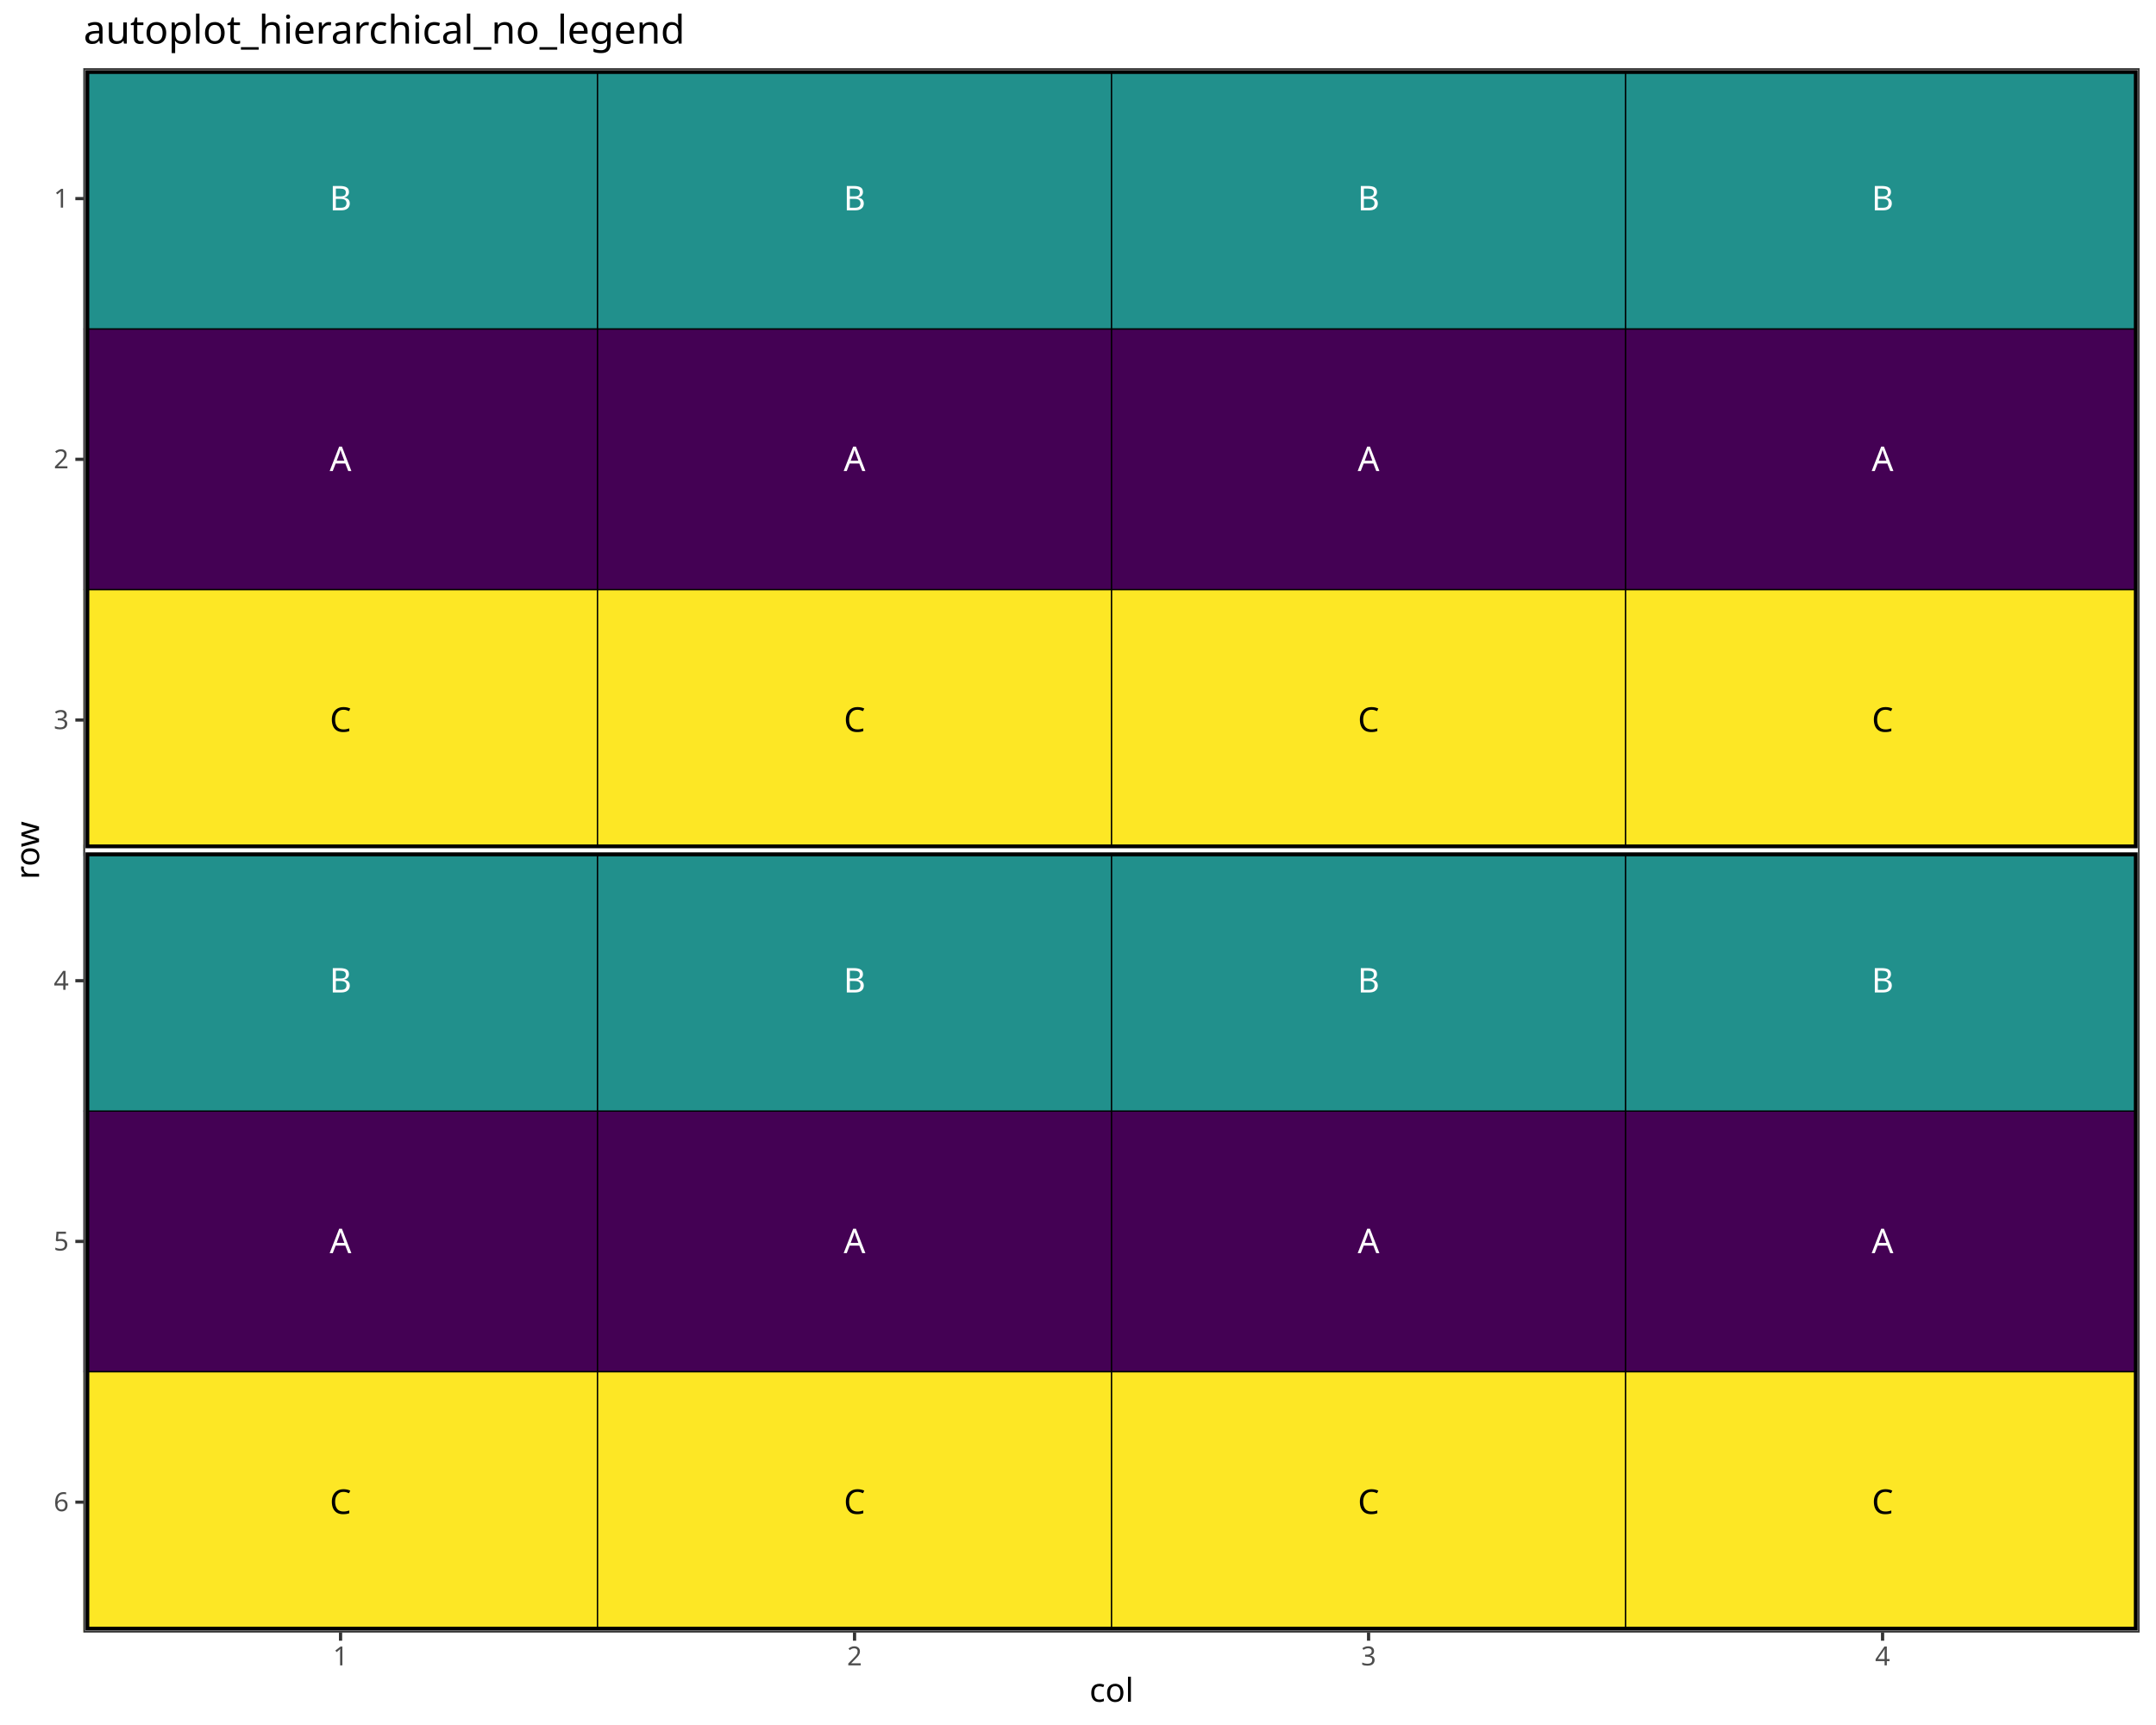
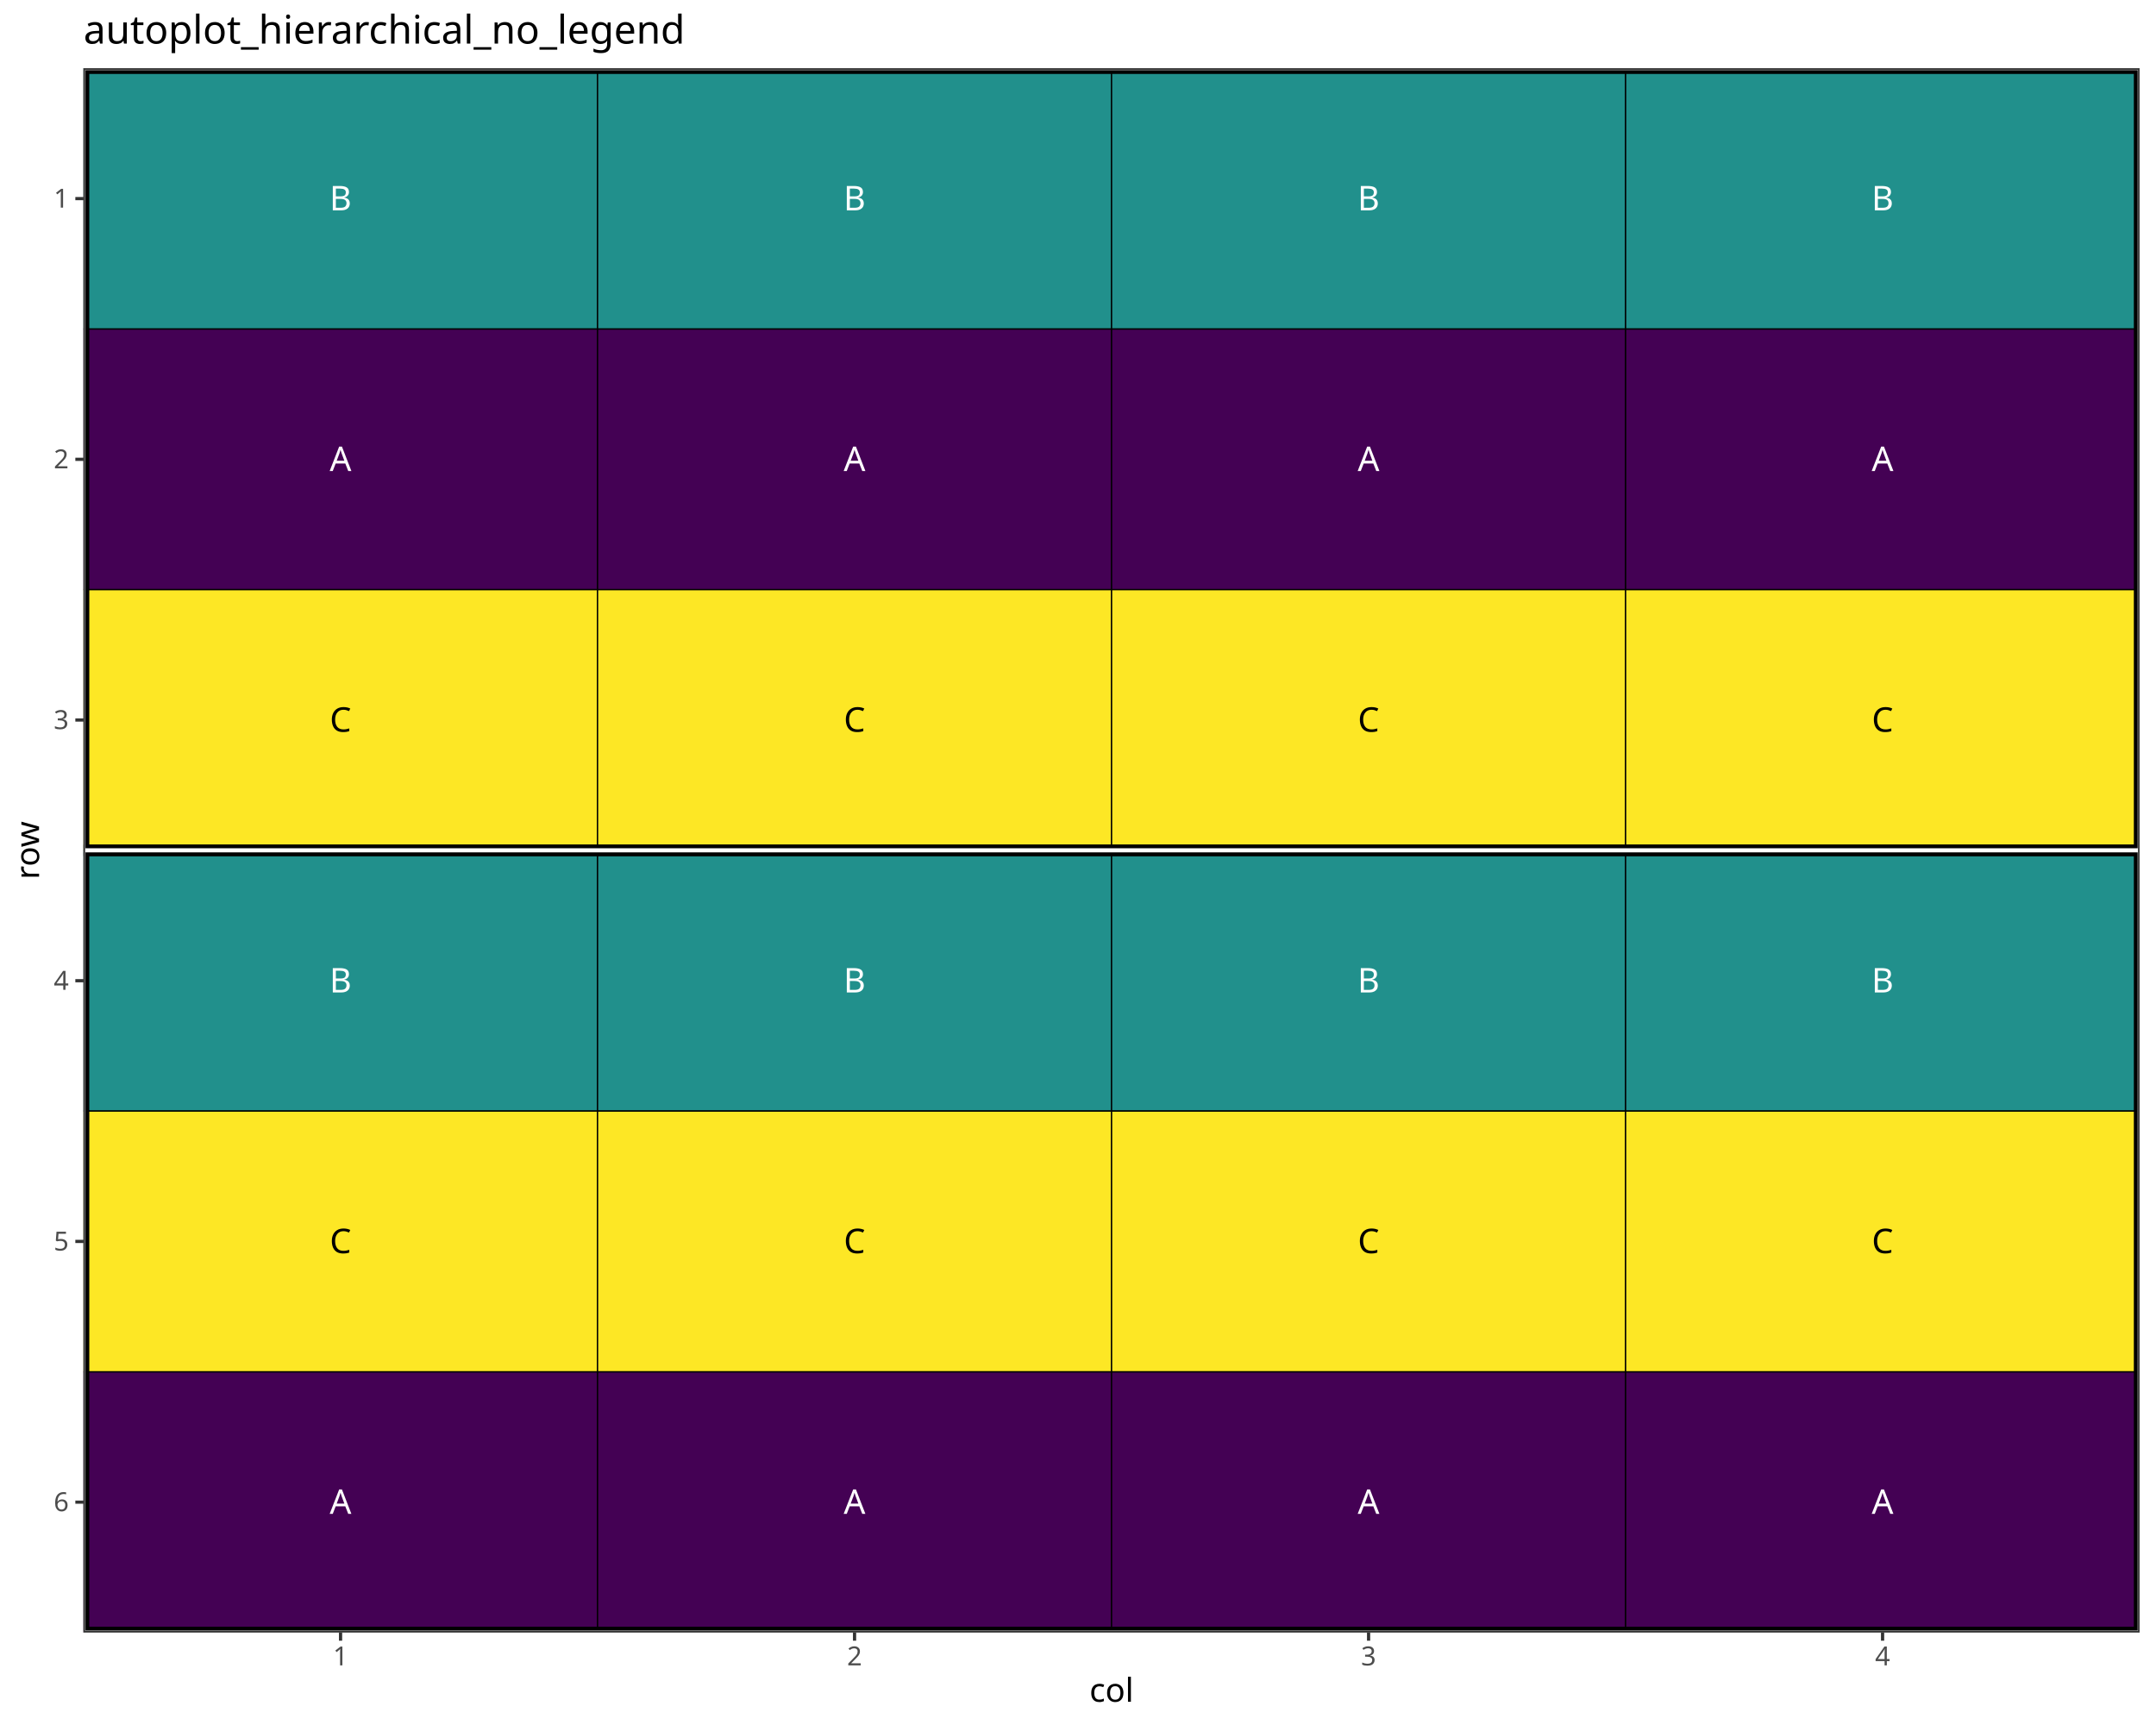
<svg xmlns="http://www.w3.org/2000/svg" class="svglite" data-engine-version="2.0" width="720.00pt" height="576.00pt" viewBox="0 0 720.00 576.00">
  <defs>
    <style type="text/css">
    .svglite line, .svglite polyline, .svglite polygon, .svglite path, .svglite rect, .svglite circle {
      fill: none;
      stroke: #000000;
      stroke-linecap: round;
      stroke-linejoin: round;
      stroke-miterlimit: 10.00;
    }
  </style>
  </defs>
  <rect width="100%" height="100%" style="stroke: none; fill: #FFFFFF;" />
  <defs>
    <clipPath id="cpMC4wMHw3MjAuMDB8MC4wMHw1NzYuMDA=">
      <rect x="0.00" y="0.00" width="720.00" height="576.00" />
    </clipPath>
  </defs>
  <g clip-path="url(#cpMC4wMHw3MjAuMDB8MC4wMHw1NzYuMDA=)">
    <rect x="0.00" y="0.00" width="720.00" height="576.00" style="stroke-width: 1.07; stroke: #FFFFFF; fill: #FFFFFF;" />
  </g>
  <defs>
    <clipPath id="cpMjcuOTB8NzE0LjUyfDIyLjc4fDU0NS4xMQ==">
      <rect x="27.90" y="22.78" width="686.62" height="522.33" />
    </clipPath>
  </defs>
  <g clip-path="url(#cpMjcuOTB8NzE0LjUyfDIyLjc4fDU0NS4xMQ==)">
    <rect x="27.90" y="22.78" width="686.62" height="522.33" style="stroke-width: 1.07; stroke: none; fill: #FFFFFF;" />
    <polyline points="27.90,22.78 714.52,22.78 " style="stroke-width: 0.53; stroke: #EBEBEB; stroke-linecap: butt;" />
    <polyline points="27.90,109.84 714.52,109.84 " style="stroke-width: 0.53; stroke: #EBEBEB; stroke-linecap: butt;" />
    <polyline points="27.90,196.89 714.52,196.89 " style="stroke-width: 0.53; stroke: #EBEBEB; stroke-linecap: butt;" />
    <polyline points="27.90,283.95 714.52,283.95 " style="stroke-width: 0.53; stroke: #EBEBEB; stroke-linecap: butt;" />
    <polyline points="27.90,371.00 714.52,371.00 " style="stroke-width: 0.53; stroke: #EBEBEB; stroke-linecap: butt;" />
    <polyline points="27.90,458.06 714.52,458.06 " style="stroke-width: 0.53; stroke: #EBEBEB; stroke-linecap: butt;" />
    <polyline points="27.90,545.11 714.52,545.11 " style="stroke-width: 0.53; stroke: #EBEBEB; stroke-linecap: butt;" />
    <polyline points="27.90,545.11 27.90,22.78 " style="stroke-width: 0.53; stroke: #EBEBEB; stroke-linecap: butt;" />
    <polyline points="199.55,545.11 199.55,22.78 " style="stroke-width: 0.53; stroke: #EBEBEB; stroke-linecap: butt;" />
    <polyline points="371.21,545.11 371.21,22.78 " style="stroke-width: 0.53; stroke: #EBEBEB; stroke-linecap: butt;" />
    <polyline points="542.87,545.11 542.87,22.78 " style="stroke-width: 0.53; stroke: #EBEBEB; stroke-linecap: butt;" />
    <polyline points="714.52,545.11 714.52,22.78 " style="stroke-width: 0.53; stroke: #EBEBEB; stroke-linecap: butt;" />
    <polyline points="27.90,66.31 714.52,66.31 " style="stroke-width: 1.07; stroke: #EBEBEB; stroke-linecap: butt;" />
    <polyline points="27.90,153.37 714.52,153.37 " style="stroke-width: 1.07; stroke: #EBEBEB; stroke-linecap: butt;" />
    <polyline points="27.90,240.42 714.52,240.42 " style="stroke-width: 1.07; stroke: #EBEBEB; stroke-linecap: butt;" />
    <polyline points="27.90,327.48 714.52,327.48 " style="stroke-width: 1.07; stroke: #EBEBEB; stroke-linecap: butt;" />
    <polyline points="27.90,414.53 714.52,414.53 " style="stroke-width: 1.07; stroke: #EBEBEB; stroke-linecap: butt;" />
    <polyline points="27.90,501.59 714.52,501.59 " style="stroke-width: 1.07; stroke: #EBEBEB; stroke-linecap: butt;" />
    <polyline points="113.73,545.11 113.73,22.78 " style="stroke-width: 1.07; stroke: #EBEBEB; stroke-linecap: butt;" />
    <polyline points="285.38,545.11 285.38,22.78 " style="stroke-width: 1.07; stroke: #EBEBEB; stroke-linecap: butt;" />
    <polyline points="457.04,545.11 457.04,22.78 " style="stroke-width: 1.07; stroke: #EBEBEB; stroke-linecap: butt;" />
    <polyline points="628.69,545.11 628.69,22.78 " style="stroke-width: 1.07; stroke: #EBEBEB; stroke-linecap: butt;" />
    <rect x="27.90" y="109.84" width="171.66" height="87.05" style="stroke-width: 0.43; stroke-linecap: butt; stroke-linejoin: miter; fill: #440154;" />
    <rect x="199.55" y="109.84" width="171.66" height="87.05" style="stroke-width: 0.43; stroke-linecap: butt; stroke-linejoin: miter; fill: #440154;" />
    <rect x="371.21" y="109.84" width="171.66" height="87.05" style="stroke-width: 0.43; stroke-linecap: butt; stroke-linejoin: miter; fill: #440154;" />
    <rect x="542.87" y="109.84" width="171.66" height="87.05" style="stroke-width: 0.43; stroke-linecap: butt; stroke-linejoin: miter; fill: #440154;" />
-     <rect x="27.90" y="371.00" width="171.66" height="87.05" style="stroke-width: 0.43; stroke-linecap: butt; stroke-linejoin: miter; fill: #440154;" />
-     <rect x="199.55" y="371.00" width="171.66" height="87.05" style="stroke-width: 0.43; stroke-linecap: butt; stroke-linejoin: miter; fill: #440154;" />
-     <rect x="371.21" y="371.00" width="171.66" height="87.05" style="stroke-width: 0.43; stroke-linecap: butt; stroke-linejoin: miter; fill: #440154;" />
-     <rect x="542.87" y="371.00" width="171.66" height="87.05" style="stroke-width: 0.43; stroke-linecap: butt; stroke-linejoin: miter; fill: #440154;" />
+     <rect x="27.90" y="458.06" width="171.66" height="87.05" style="stroke-width: 0.43; stroke-linecap: butt; stroke-linejoin: miter; fill: #440154;" />
+     <rect x="199.55" y="458.06" width="171.66" height="87.05" style="stroke-width: 0.43; stroke-linecap: butt; stroke-linejoin: miter; fill: #440154;" />
+     <rect x="371.21" y="458.06" width="171.66" height="87.05" style="stroke-width: 0.43; stroke-linecap: butt; stroke-linejoin: miter; fill: #440154;" />
+     <rect x="542.87" y="458.06" width="171.66" height="87.05" style="stroke-width: 0.43; stroke-linecap: butt; stroke-linejoin: miter; fill: #440154;" />
    <rect x="27.90" y="22.78" width="171.66" height="87.05" style="stroke-width: 0.43; stroke-linecap: butt; stroke-linejoin: miter; fill: #21908C;" />
    <rect x="199.55" y="22.78" width="171.66" height="87.05" style="stroke-width: 0.43; stroke-linecap: butt; stroke-linejoin: miter; fill: #21908C;" />
    <rect x="371.21" y="22.78" width="171.66" height="87.05" style="stroke-width: 0.43; stroke-linecap: butt; stroke-linejoin: miter; fill: #21908C;" />
    <rect x="542.87" y="22.78" width="171.66" height="87.05" style="stroke-width: 0.43; stroke-linecap: butt; stroke-linejoin: miter; fill: #21908C;" />
    <rect x="27.90" y="283.95" width="171.66" height="87.05" style="stroke-width: 0.43; stroke-linecap: butt; stroke-linejoin: miter; fill: #21908C;" />
    <rect x="199.55" y="283.95" width="171.66" height="87.05" style="stroke-width: 0.43; stroke-linecap: butt; stroke-linejoin: miter; fill: #21908C;" />
    <rect x="371.21" y="283.95" width="171.66" height="87.05" style="stroke-width: 0.43; stroke-linecap: butt; stroke-linejoin: miter; fill: #21908C;" />
    <rect x="542.87" y="283.95" width="171.66" height="87.05" style="stroke-width: 0.43; stroke-linecap: butt; stroke-linejoin: miter; fill: #21908C;" />
    <rect x="27.90" y="196.89" width="171.66" height="87.05" style="stroke-width: 0.43; stroke-linecap: butt; stroke-linejoin: miter; fill: #FDE725;" />
    <rect x="199.55" y="196.89" width="171.66" height="87.05" style="stroke-width: 0.43; stroke-linecap: butt; stroke-linejoin: miter; fill: #FDE725;" />
    <rect x="371.21" y="196.89" width="171.66" height="87.05" style="stroke-width: 0.43; stroke-linecap: butt; stroke-linejoin: miter; fill: #FDE725;" />
    <rect x="542.87" y="196.89" width="171.66" height="87.05" style="stroke-width: 0.43; stroke-linecap: butt; stroke-linejoin: miter; fill: #FDE725;" />
-     <rect x="27.90" y="458.06" width="171.66" height="87.05" style="stroke-width: 0.43; stroke-linecap: butt; stroke-linejoin: miter; fill: #FDE725;" />
-     <rect x="199.55" y="458.06" width="171.66" height="87.05" style="stroke-width: 0.43; stroke-linecap: butt; stroke-linejoin: miter; fill: #FDE725;" />
-     <rect x="371.21" y="458.06" width="171.66" height="87.05" style="stroke-width: 0.43; stroke-linecap: butt; stroke-linejoin: miter; fill: #FDE725;" />
-     <rect x="542.87" y="458.06" width="171.66" height="87.05" style="stroke-width: 0.43; stroke-linecap: butt; stroke-linejoin: miter; fill: #FDE725;" />
+     <rect x="27.90" y="371.00" width="171.66" height="87.05" style="stroke-width: 0.43; stroke-linecap: butt; stroke-linejoin: miter; fill: #FDE725;" />
+     <rect x="199.55" y="371.00" width="171.66" height="87.05" style="stroke-width: 0.43; stroke-linecap: butt; stroke-linejoin: miter; fill: #FDE725;" />
+     <rect x="371.21" y="371.00" width="171.66" height="87.05" style="stroke-width: 0.43; stroke-linecap: butt; stroke-linejoin: miter; fill: #FDE725;" />
+     <rect x="542.87" y="371.00" width="171.66" height="87.05" style="stroke-width: 0.43; stroke-linecap: butt; stroke-linejoin: miter; fill: #FDE725;" />
    <text x="113.73" y="157.28" text-anchor="middle" style="font-size: 11.38px; fill: #FFFFFF; font-family: sans;" textLength="7.59px" lengthAdjust="spacingAndGlyphs">A</text>
    <text x="285.38" y="157.28" text-anchor="middle" style="font-size: 11.38px; fill: #FFFFFF; font-family: sans;" textLength="7.59px" lengthAdjust="spacingAndGlyphs">A</text>
    <text x="457.04" y="157.28" text-anchor="middle" style="font-size: 11.38px; fill: #FFFFFF; font-family: sans;" textLength="7.59px" lengthAdjust="spacingAndGlyphs">A</text>
    <text x="628.69" y="157.28" text-anchor="middle" style="font-size: 11.38px; fill: #FFFFFF; font-family: sans;" textLength="7.59px" lengthAdjust="spacingAndGlyphs">A</text>
-     <text x="113.73" y="418.45" text-anchor="middle" style="font-size: 11.38px; fill: #FFFFFF; font-family: sans;" textLength="7.59px" lengthAdjust="spacingAndGlyphs">A</text>
-     <text x="285.38" y="418.45" text-anchor="middle" style="font-size: 11.38px; fill: #FFFFFF; font-family: sans;" textLength="7.59px" lengthAdjust="spacingAndGlyphs">A</text>
-     <text x="457.04" y="418.45" text-anchor="middle" style="font-size: 11.38px; fill: #FFFFFF; font-family: sans;" textLength="7.59px" lengthAdjust="spacingAndGlyphs">A</text>
-     <text x="628.69" y="418.45" text-anchor="middle" style="font-size: 11.38px; fill: #FFFFFF; font-family: sans;" textLength="7.59px" lengthAdjust="spacingAndGlyphs">A</text>
+     <text x="113.73" y="505.50" text-anchor="middle" style="font-size: 11.38px; fill: #FFFFFF; font-family: sans;" textLength="7.59px" lengthAdjust="spacingAndGlyphs">A</text>
+     <text x="285.38" y="505.50" text-anchor="middle" style="font-size: 11.38px; fill: #FFFFFF; font-family: sans;" textLength="7.59px" lengthAdjust="spacingAndGlyphs">A</text>
+     <text x="457.04" y="505.50" text-anchor="middle" style="font-size: 11.38px; fill: #FFFFFF; font-family: sans;" textLength="7.59px" lengthAdjust="spacingAndGlyphs">A</text>
+     <text x="628.69" y="505.50" text-anchor="middle" style="font-size: 11.38px; fill: #FFFFFF; font-family: sans;" textLength="7.59px" lengthAdjust="spacingAndGlyphs">A</text>
    <text x="113.73" y="70.23" text-anchor="middle" style="font-size: 11.38px; fill: #FFFFFF; font-family: sans;" textLength="7.59px" lengthAdjust="spacingAndGlyphs">B</text>
    <text x="285.38" y="70.23" text-anchor="middle" style="font-size: 11.38px; fill: #FFFFFF; font-family: sans;" textLength="7.59px" lengthAdjust="spacingAndGlyphs">B</text>
    <text x="457.04" y="70.23" text-anchor="middle" style="font-size: 11.38px; fill: #FFFFFF; font-family: sans;" textLength="7.59px" lengthAdjust="spacingAndGlyphs">B</text>
    <text x="628.69" y="70.23" text-anchor="middle" style="font-size: 11.38px; fill: #FFFFFF; font-family: sans;" textLength="7.59px" lengthAdjust="spacingAndGlyphs">B</text>
    <text x="113.73" y="331.39" text-anchor="middle" style="font-size: 11.38px; fill: #FFFFFF; font-family: sans;" textLength="7.59px" lengthAdjust="spacingAndGlyphs">B</text>
    <text x="285.38" y="331.39" text-anchor="middle" style="font-size: 11.38px; fill: #FFFFFF; font-family: sans;" textLength="7.59px" lengthAdjust="spacingAndGlyphs">B</text>
    <text x="457.04" y="331.39" text-anchor="middle" style="font-size: 11.38px; fill: #FFFFFF; font-family: sans;" textLength="7.59px" lengthAdjust="spacingAndGlyphs">B</text>
    <text x="628.69" y="331.39" text-anchor="middle" style="font-size: 11.38px; fill: #FFFFFF; font-family: sans;" textLength="7.59px" lengthAdjust="spacingAndGlyphs">B</text>
    <text x="113.73" y="244.34" text-anchor="middle" style="font-size: 11.38px; font-family: sans;" textLength="8.22px" lengthAdjust="spacingAndGlyphs">C</text>
    <text x="285.38" y="244.34" text-anchor="middle" style="font-size: 11.38px; font-family: sans;" textLength="8.22px" lengthAdjust="spacingAndGlyphs">C</text>
    <text x="457.04" y="244.34" text-anchor="middle" style="font-size: 11.38px; font-family: sans;" textLength="8.22px" lengthAdjust="spacingAndGlyphs">C</text>
    <text x="628.69" y="244.34" text-anchor="middle" style="font-size: 11.38px; font-family: sans;" textLength="8.22px" lengthAdjust="spacingAndGlyphs">C</text>
-     <text x="113.73" y="505.50" text-anchor="middle" style="font-size: 11.38px; font-family: sans;" textLength="8.22px" lengthAdjust="spacingAndGlyphs">C</text>
-     <text x="285.38" y="505.50" text-anchor="middle" style="font-size: 11.38px; font-family: sans;" textLength="8.22px" lengthAdjust="spacingAndGlyphs">C</text>
-     <text x="457.04" y="505.50" text-anchor="middle" style="font-size: 11.38px; font-family: sans;" textLength="8.22px" lengthAdjust="spacingAndGlyphs">C</text>
-     <text x="628.69" y="505.50" text-anchor="middle" style="font-size: 11.38px; font-family: sans;" textLength="8.22px" lengthAdjust="spacingAndGlyphs">C</text>
+     <text x="113.73" y="418.45" text-anchor="middle" style="font-size: 11.38px; font-family: sans;" textLength="8.22px" lengthAdjust="spacingAndGlyphs">C</text>
+     <text x="285.38" y="418.45" text-anchor="middle" style="font-size: 11.38px; font-family: sans;" textLength="8.22px" lengthAdjust="spacingAndGlyphs">C</text>
+     <text x="457.04" y="418.45" text-anchor="middle" style="font-size: 11.38px; font-family: sans;" textLength="8.22px" lengthAdjust="spacingAndGlyphs">C</text>
+     <text x="628.69" y="418.45" text-anchor="middle" style="font-size: 11.38px; font-family: sans;" textLength="8.22px" lengthAdjust="spacingAndGlyphs">C</text>
    <rect x="27.90" y="22.78" width="686.62" height="261.16" style="stroke-width: 3.84; stroke-linecap: butt; stroke-linejoin: miter;" />
    <rect x="27.90" y="283.95" width="686.62" height="261.16" style="stroke-width: 3.84; stroke-linecap: butt; stroke-linejoin: miter;" />
    <rect x="27.90" y="22.78" width="686.62" height="261.16" style="stroke-width: 1.28; stroke: #FFFFFF; stroke-linecap: butt; stroke-linejoin: miter;" />
    <rect x="27.90" y="283.95" width="686.62" height="261.16" style="stroke-width: 1.28; stroke: #FFFFFF; stroke-linecap: butt; stroke-linejoin: miter;" />
    <rect x="27.90" y="22.78" width="686.62" height="522.33" style="stroke-width: 1.07; stroke: #333333;" />
  </g>
  <g clip-path="url(#cpMC4wMHw3MjAuMDB8MC4wMHw1NzYuMDA=)">
    <text x="22.97" y="69.34" text-anchor="end" style="font-size: 8.80px; fill: #4D4D4D; font-family: sans;" textLength="4.89px" lengthAdjust="spacingAndGlyphs">1</text>
    <text x="22.97" y="156.39" text-anchor="end" style="font-size: 8.80px; fill: #4D4D4D; font-family: sans;" textLength="4.89px" lengthAdjust="spacingAndGlyphs">2</text>
    <text x="22.97" y="243.45" text-anchor="end" style="font-size: 8.80px; fill: #4D4D4D; font-family: sans;" textLength="4.89px" lengthAdjust="spacingAndGlyphs">3</text>
    <text x="22.97" y="330.50" text-anchor="end" style="font-size: 8.80px; fill: #4D4D4D; font-family: sans;" textLength="4.89px" lengthAdjust="spacingAndGlyphs">4</text>
    <text x="22.97" y="417.56" text-anchor="end" style="font-size: 8.80px; fill: #4D4D4D; font-family: sans;" textLength="4.89px" lengthAdjust="spacingAndGlyphs">5</text>
    <text x="22.97" y="504.61" text-anchor="end" style="font-size: 8.80px; fill: #4D4D4D; font-family: sans;" textLength="4.89px" lengthAdjust="spacingAndGlyphs">6</text>
    <polyline points="25.16,66.31 27.90,66.31 " style="stroke-width: 1.07; stroke: #333333; stroke-linecap: butt;" />
    <polyline points="25.16,153.37 27.90,153.37 " style="stroke-width: 1.07; stroke: #333333; stroke-linecap: butt;" />
    <polyline points="25.16,240.42 27.90,240.42 " style="stroke-width: 1.07; stroke: #333333; stroke-linecap: butt;" />
    <polyline points="25.16,327.48 27.90,327.48 " style="stroke-width: 1.07; stroke: #333333; stroke-linecap: butt;" />
    <polyline points="25.16,414.53 27.90,414.53 " style="stroke-width: 1.07; stroke: #333333; stroke-linecap: butt;" />
    <polyline points="25.16,501.59 27.90,501.59 " style="stroke-width: 1.07; stroke: #333333; stroke-linecap: butt;" />
    <polyline points="113.73,547.85 113.73,545.11 " style="stroke-width: 1.07; stroke: #333333; stroke-linecap: butt;" />
    <polyline points="285.38,547.85 285.38,545.11 " style="stroke-width: 1.07; stroke: #333333; stroke-linecap: butt;" />
    <polyline points="457.04,547.85 457.04,545.11 " style="stroke-width: 1.07; stroke: #333333; stroke-linecap: butt;" />
    <polyline points="628.69,547.85 628.69,545.11 " style="stroke-width: 1.07; stroke: #333333; stroke-linecap: butt;" />
    <text x="113.73" y="556.10" text-anchor="middle" style="font-size: 8.80px; fill: #4D4D4D; font-family: sans;" textLength="4.89px" lengthAdjust="spacingAndGlyphs">1</text>
    <text x="285.38" y="556.10" text-anchor="middle" style="font-size: 8.80px; fill: #4D4D4D; font-family: sans;" textLength="4.89px" lengthAdjust="spacingAndGlyphs">2</text>
    <text x="457.04" y="556.10" text-anchor="middle" style="font-size: 8.80px; fill: #4D4D4D; font-family: sans;" textLength="4.89px" lengthAdjust="spacingAndGlyphs">3</text>
    <text x="628.69" y="556.10" text-anchor="middle" style="font-size: 8.80px; fill: #4D4D4D; font-family: sans;" textLength="4.89px" lengthAdjust="spacingAndGlyphs">4</text>
    <text x="371.21" y="568.24" text-anchor="middle" style="font-size: 11.00px; font-family: sans;" textLength="14.06px" lengthAdjust="spacingAndGlyphs">col</text>
    <text transform="translate(13.05,283.95) rotate(-90)" text-anchor="middle" style="font-size: 11.00px; font-family: sans;" textLength="17.73px" lengthAdjust="spacingAndGlyphs">row</text>
    <text x="27.90" y="14.56" style="font-size: 13.20px; font-family: sans;" textLength="190.82px" lengthAdjust="spacingAndGlyphs">autoplot_hierarchical_no_legend</text>
  </g>
</svg>
